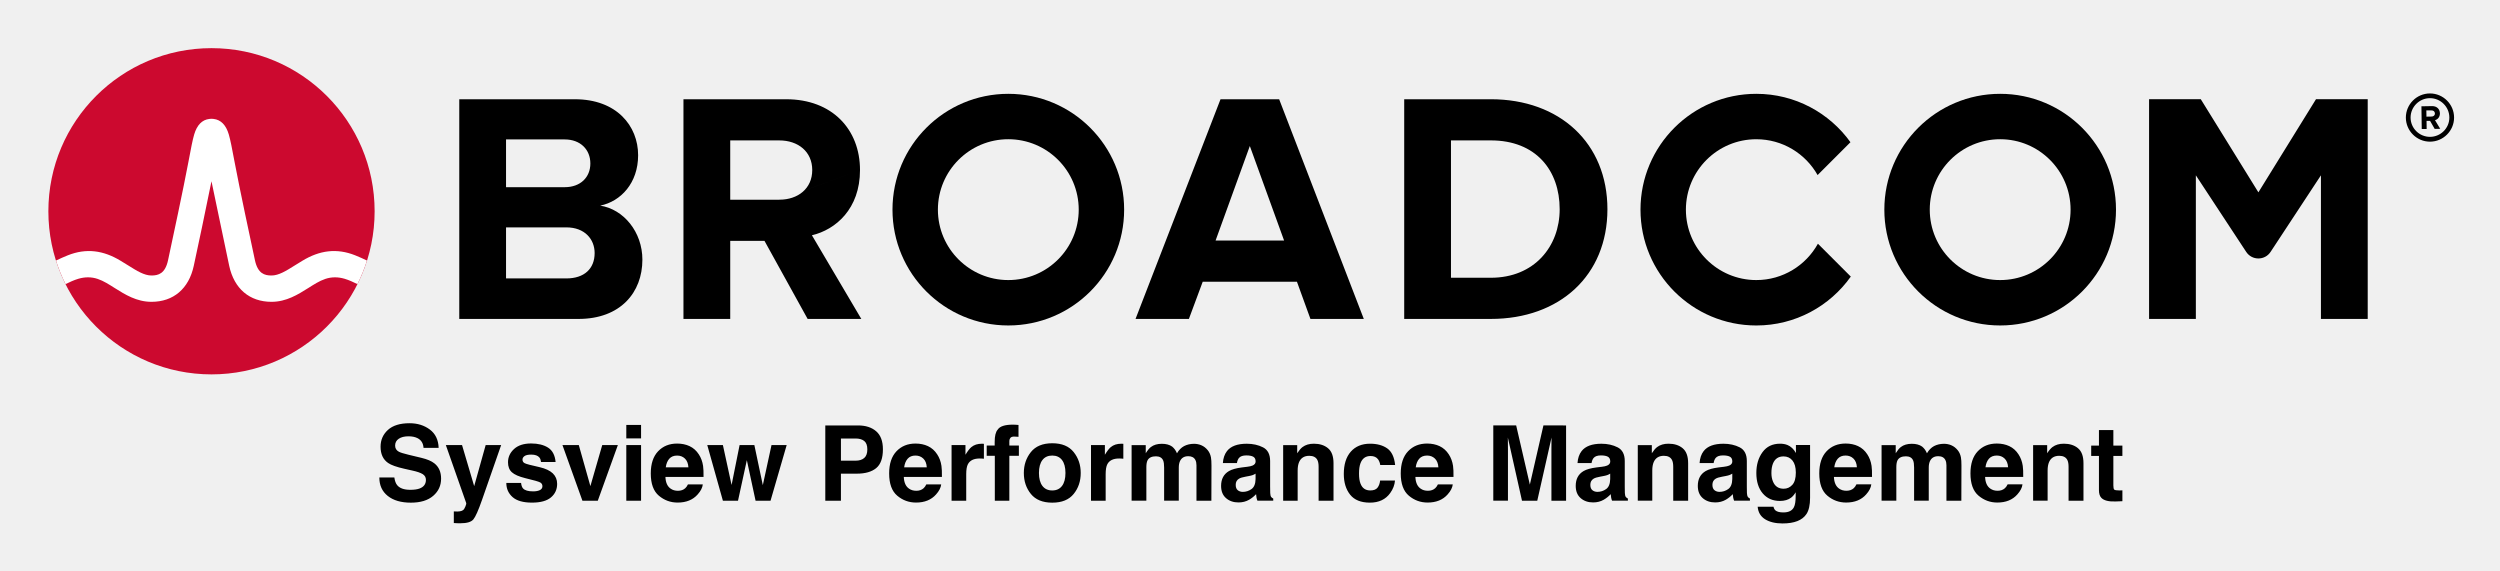
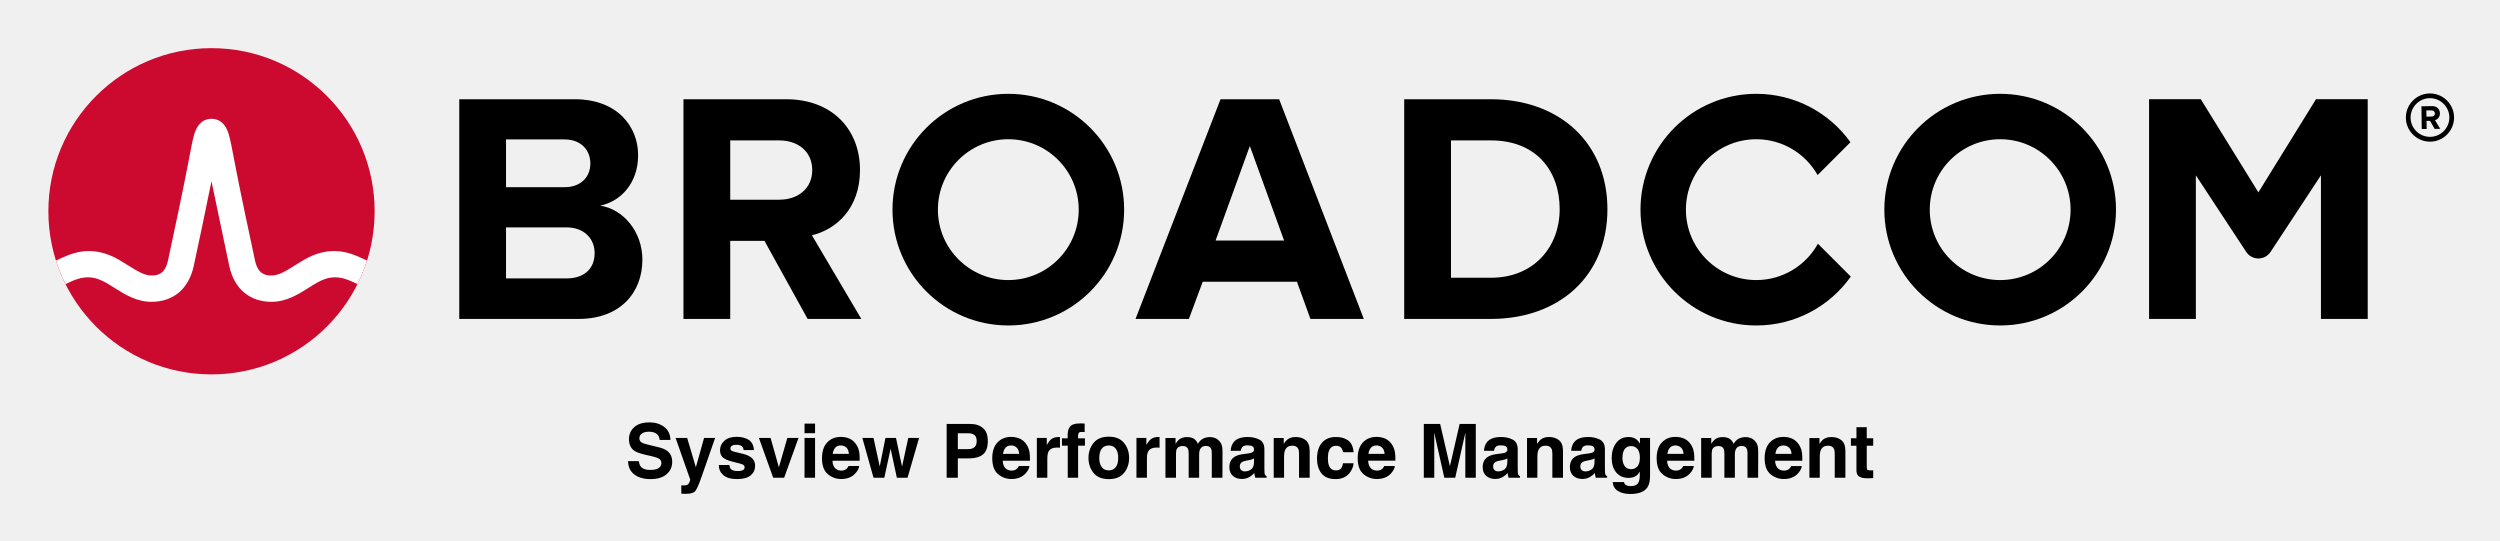
- <svg xmlns="http://www.w3.org/2000/svg" xmlns:xlink="http://www.w3.org/1999/xlink" role="img" viewBox="-4.53 -4.53 248.82 56.82">
+ <svg xmlns="http://www.w3.org/2000/svg" xmlns:xlink="http://www.w3.org/1999/xlink" role="img" viewBox="-4.53 -4.53 248.82 53.82">
  <path d="M237.32 9.09c-1.06 0-1.93-.86-1.93-1.92s.87-1.93 1.93-1.93 1.93.87 1.93 1.93-.87 1.92-1.93 1.92m0-4.32c-1.32 0-2.4 1.08-2.4 2.4 0 1.32 1.08 2.4 2.4 2.4 1.32 0 2.4-1.08 2.4-2.4 0-1.32-1.08-2.4-2.4-2.4" />
  <path d="M237.48 7.07l-.51.01-.01-.62h.51c.19-.01.34.11.34.3.01.19-.14.31-.33.31m.83-.32c-.01-.42-.3-.72-.77-.72l-1.07.02.03 2.26h.49l-.01-.81h.35l.46.8.55-.01-.52-.86c.24-.06.49-.28.49-.68M51.834 23.18h-5.999V9.347h5.835c1.574 0 2.557 1.016 2.557 2.393 0 1.377-.983 2.36-2.557 2.36H45v4h6.834c1.836 0 2.819 1.18 2.819 2.556 0 1.574-1.049 2.525-2.819 2.525m3.376-7.245c2.066-.426 3.771-2.262 3.771-5.015 0-2.918-2.131-5.573-6.295-5.573h-11.506v21.865h11.867c4.163 0 6.359-2.623 6.359-5.901 0-2.754-1.868-5.015-4.196-5.376m17.823-.59H68v4.098h3.558l4.294 7.769h5.343l-4.917-8.327c2.361-.557 4.786-2.622 4.786-6.49m0 0c0-4.065-2.786-7.048-7.343-7.048h-10.228v21.865h4.655V9.445h4.885c1.869 0 3.278 1.114 3.278 2.95s-1.409 2.95-3.278 2.95m43.421 4.065l3.409-9.408 3.41 9.408zm.492-14.063l-8.458 21.865h5.31l1.377-3.704h9.376l1.344 3.704h5.311l-8.425-21.865zm26.904 17.767h-3.967v-13.67h3.967c4.491 0 6.851 2.983 6.851 6.852 0 3.704-2.524 6.818-6.851 6.818m0-17.767h-8.622v21.865h8.622c6.851 0 11.604-4.327 11.604-10.916s-4.753-10.949-11.604-10.949m82.127-.004l-5.734 9.27-5.734-9.27h-5.146v21.869h4.656v-14.293l5.012 7.622c.574.871 1.851.871 2.424 0l5.013-7.622v14.293h4.656V5.343z" />
  <path id="a" d="M95.825 23.344c-3.871 0-7.008-3.138-7.008-7.008 0-3.871 3.137-7.009 7.008-7.009 3.87 0 7.008 3.138 7.008 7.009 0 3.87-3.138 7.008-7.008 7.008m0-18.536c-6.367 0-11.528 5.161-11.528 11.528 0 6.366 5.161 11.527 11.528 11.527 6.366 0 11.528-5.161 11.528-11.527 0-6.367-5.162-11.528-11.528-11.528" />
  <path d="M176.404 19.727c-1.195 2.156-3.492 3.617-6.132 3.617-3.87 0-7.008-3.138-7.008-7.008 0-3.871 3.138-7.008 7.008-7.008 2.618 0 4.897 1.438 6.1 3.565l3.27-3.269c-2.092-2.915-5.508-4.816-9.37-4.816-6.367 0-11.527 5.161-11.527 11.528 0 6.366 5.16 11.528 11.527 11.528 3.883 0 7.316-1.922 9.404-4.865z" />
  <use transform="translate(98.718)" xlink:href="#a" />
  <ellipse cx="16.52" cy="16.497" fill="#cc092f" rx="16.236" ry="16.235" />
  <path fill="#fff" d="M30.825 20.883c-1.857-.74-3.557-.492-5.261.541 0 0-.621.379-.807.496-.794.498-1.543.97-2.263.97-.687 0-1.363-.184-1.649-1.513-.446-2.073-1.534-7.167-2.009-9.69-.279-1.483-.432-2.282-.591-2.825-.28-.954-.792-1.473-1.519-1.556 0 0-.114-.016-.207-.016-.092 0-.218.018-.218.018-.72.086-1.229.605-1.507 1.554-.159.543-.312 1.342-.591 2.825-.475 2.523-1.563 7.617-2.009 9.69-.286 1.329-.962 1.513-1.649 1.513-.72 0-1.469-.472-2.263-.97-.186-.117-.808-.496-.808-.496-1.703-1.033-3.404-1.281-5.26-.541-.401.16-.796.339-1.172.52.257.806.577 1.599.95 2.344.411-.202.842-.402 1.282-.532.634-.187 1.284-.197 1.914.014.612.205 1.157.568 1.7.909 1.023.643 2.182 1.372 3.657 1.372 2.186 0 3.72-1.305 4.21-3.581.38-1.764 1.222-5.702 1.763-8.418 0 0 1.386 6.654 1.765 8.418.49 2.276 2.025 3.581 4.211 3.581 1.475 0 2.634-.729 3.657-1.372.543-.341 1.088-.704 1.7-.909.629-.211 1.28-.201 1.914-.014.44.13.87.331 1.281.533.374-.745.693-1.539.95-2.345-.376-.181-.77-.36-1.171-.52" />
-   <path d="M34.719 42.994h-1.494c0 .779.279 1.391.839 1.836.56.447 1.326.669 2.302.669.956 0 1.696-.227 2.22-.68.523-.451.785-1.021.785-1.705 0-.668-.223-1.178-.671-1.53-.288-.227-.714-.409-1.281-.544l-1.291-.311c-.497-.119-.823-.221-.976-.309-.237-.133-.356-.333-.356-.6 0-.292.12-.519.361-.681.24-.163.562-.244.966-.244.363 0 .665.062.91.188.366.189.562.51.59.96h1.504c-.026-.795-.318-1.403-.876-1.822-.558-.418-1.231-.628-2.02-.628-.946 0-1.663.221-2.152.665-.487.445-.732 1.002-.732 1.673 0 .736.253 1.277.758 1.622.298.207.837.398 1.617.574l.792.178c.466.101.805.218 1.022.351.217.134.325.327.325.574 0 .424-.218.713-.655.869-.231.081-.531.121-.901.121-.616 0-1.051-.153-1.306-.463-.139-.169-.233-.425-.281-.766zm1.521-5.409zm4.397 8.784v1.158c.155.012.272.017.35.019.078.001.182.003.311.003.641 0 1.067-.127 1.281-.379.213-.253.503-.905.869-1.955l1.901-5.45h-1.541l-1.144 4.088-1.209-4.088h-1.612l2.033 5.785c.014.04-.016.152-.088.335-.072.182-.152.304-.237.361-.088.061-.197.1-.325.116-.129.017-.263.023-.406.016zm1.962-6.751zm4.733 3.92h-1.469c0 .568.207 1.037.622 1.406.415.367 1.058.551 1.93.551.853 0 1.485-.174 1.893-.521.409-.347.613-.795.613-1.345 0-.416-.143-.765-.428-1.043-.288-.275-.72-.479-1.296-.615-.865-.189-1.368-.324-1.51-.402-.143-.074-.214-.195-.214-.36 0-.133.067-.249.201-.347.134-.097.359-.146.674-.146.383 0 .654.097.813.294.085.108.137.256.158.442h1.449c-.064-.677-.314-1.154-.749-1.43-.435-.276-.999-.415-1.69-.415-.729 0-1.294.184-1.696.552-.401.367-.602.807-.602 1.319 0 .434.129.766.386.996.257.234.7.428 1.326.584.872.207 1.375.353 1.511.438.134.084.202.208.202.37 0 .169-.084.296-.252.382-.168.084-.393.127-.678.127-.484 0-.817-.097-.996-.291-.103-.108-.168-.291-.198-.548zm1.108-3.92zm6.97.147l-1.18 4.088-1.154-4.088h-1.627l1.988 5.541h1.53l1.998-5.541zm3.864-.661v-1.338h-1.469v1.338zm-1.469.661v5.541h1.469v-5.541zm4.277 1.362c.185-.21.445-.315.781-.315.308 0 .567.1.775.298.208.198.324.489.348.872h-2.253c.048-.36.165-.643.348-.855zm2.026-1.251c-.369-.172-.784-.259-1.245-.259-.776 0-1.407.256-1.894.768-.486.512-.729 1.248-.729 2.207 0 1.024.269 1.763.808 2.217s1.161.681 1.865.681c.855 0 1.518-.27 1.993-.808.305-.34.477-.674.513-1.002h-1.479c-.078.163-.168.291-.269.382-.187.169-.429.255-.727.255-.281 0-.522-.069-.722-.21-.328-.223-.503-.613-.523-1.168h3.793c.006-.479-.009-.844-.046-1.099-.065-.434-.205-.814-.422-1.144-.24-.372-.545-.645-.915-.818zm-1.144-.259zm6.117.147l-.798 3.975-.865-3.975h-1.556l1.556 5.541h1.505l.879-4.036.869 4.036h1.489l1.607-5.541h-1.51l-.865 3.991-.843-3.991zm12.405-.402c.205.166.308.444.308.834 0 .389-.103.674-.308.855-.204.179-.492.269-.86.269h-1.459v-2.207h1.459c.369 0 .656.084.86.249zm1.187 2.7c.448-.366.671-.991.671-1.875 0-.81-.223-1.408-.671-1.794-.447-.386-1.047-.58-1.799-.58h-3.264v7.493h1.556v-2.694h1.591c.83 0 1.469-.184 1.916-.549zm3.135-.936c.184-.21.444-.315.779-.315.309 0 .567.1.775.298.21.198.325.489.348.872h-2.251c.048-.36.163-.643.348-.855zm2.026-1.251c-.37-.172-.785-.259-1.246-.259-.775 0-1.407.256-1.893.768-.487.512-.73 1.248-.73 2.207 0 1.024.27 1.763.808 2.217.539.454 1.161.681 1.867.681.853 0 1.518-.27 1.993-.808.305-.34.476-.674.513-1.002H87.666c-.078.163-.168.291-.27.382-.187.169-.428.255-.726.255-.282 0-.522-.069-.723-.21-.328-.223-.503-.613-.523-1.168h3.793c.007-.479-.009-.844-.046-1.099-.064-.434-.205-.814-.422-1.144-.24-.372-.545-.645-.914-.818zm-1.144-.259zm6.581.017c-.019-.001-.042-.001-.069-.001-.434 0-.787.113-1.057.34-.166.136-.361.389-.584.758v-.966h-1.384v5.541h1.459V42.659c0-.445.056-.774.168-.988.201-.379.591-.568 1.174-.568.045 0 .103.001.174.004.071.004.152.01.244.02v-1.484c-.065-.004-.106-.006-.124-.009zm3.265-1.89c-.074-.006-.158-.009-.249-.009-.803 0-1.31.166-1.52.499-.2.224-.299.632-.299 1.225v.356h-.794v1.022h.808v4.468h1.445v-4.468h.95v-1.022h-.95v-.467c0-.108.036-.208.108-.298.074-.09.205-.132.396-.127.192.006.328.013.409.023v-1.18c-.129-.01-.23-.017-.305-.022zm4.637 6.088c-.227.301-.552.453-.976.453-.424 0-.75-.152-.979-.453-.228-.302-.343-.73-.343-1.287 0-.555.114-.983.343-1.284.228-.299.555-.45.979-.45.424 0 .749.15.976.45.227.301.34.729.34 1.284 0 .557-.113.985-.34 1.287zm1.158.8c.469-.577.701-1.272.701-2.087 0-.8-.233-1.492-.701-2.079-.467-.586-1.177-.879-2.13-.879-.951 0-1.661.294-2.13.879-.467.587-.701 1.28-.701 2.079 0 .814.234 1.51.701 2.087.469.578 1.179.868 2.13.868.953 0 1.663-.289 2.13-.868zm-2.13-5.015zm6.947.017c-.019-.001-.041-.001-.068-.001-.434 0-.787.113-1.057.34-.166.136-.361.389-.586.758v-.966h-1.382v5.541h1.459V42.659c0-.445.056-.774.168-.988.2-.379.591-.568 1.174-.568.045 0 .101.001.174.004.071.004.152.01.243.02v-1.484c-.064-.004-.106-.006-.124-.009zm7.888.15c-.237-.094-.479-.142-.722-.142-.367 0-.698.075-.996.228-.282.152-.518.392-.707.717-.108-.272-.268-.493-.479-.667-.26-.187-.603-.279-1.027-.279-.447 0-.811.108-1.093.325-.159.121-.328.327-.508.615v-.808h-1.408v5.531h1.469v-3.334c0-.302.039-.529.117-.681.142-.268.419-.402.833-.402.356 0 .596.134.717.402.068.149.101.388.101.717v3.298h1.459V42.008c0-.249.039-.46.117-.636.153-.333.429-.497.829-.497.346 0 .583.129.711.386.068.134.103.308.103.518v3.528h1.484l.01-3.492c0-.36-.016-.632-.051-.818-.053-.282-.159-.519-.315-.711-.192-.237-.408-.403-.645-.499zm5.398 2.827v.539c-.01.484-.146.818-.409 1.001-.262.184-.549.275-.862.275-.195 0-.363-.055-.5-.165s-.205-.289-.205-.536c0-.278.111-.483.335-.616.132-.078.35-.143.655-.198l.325-.061c.163-.03.291-.064.385-.098.093-.036.185-.082.276-.14zm-.879-.677l-.493.061c-.56.072-.983.191-1.271.357-.525.305-.788.798-.788 1.479 0 .525.163.931.492 1.218.327.286.74.429 1.242.429.393 0 .746-.09 1.057-.27.262-.152.492-.337.693-.554.01.126.023.237.04.335.016.098.046.204.091.315h1.576v-.214c-.095-.043-.166-.1-.214-.168-.048-.067-.077-.195-.087-.386-.006-.25-.01-.464-.01-.641V41.358c0-.668-.236-1.122-.706-1.364-.471-.24-1.011-.36-1.617-.36-.933 0-1.591.243-1.972.732-.241.312-.377.71-.408 1.194h1.398c.035-.214.101-.383.204-.508.142-.171.385-.255.727-.255.304 0 .535.043.693.129.158.087.237.244.237.471 0 .187-.104.322-.311.411-.114.052-.307.094-.574.127zm.077-2.318zm8.014.466c-.364-.301-.833-.45-1.406-.45-.457 0-.836.111-1.134.335-.166.124-.341.33-.528.615v-.808h-1.398v5.531h1.443v-2.999c0-.343.048-.623.143-.844.182-.416.519-.625 1.011-.625.401 0 .671.142.814.427.078.156.117.38.117.671v3.371h1.484v-3.731c0-.696-.182-1.193-.547-1.492zm-1.939-.466zm7.133 2.136h1.484c-.081-.79-.343-1.34-.785-1.653-.442-.311-1.011-.467-1.706-.467-.816 0-1.456.265-1.92.792-.466.529-.697 1.27-.697 2.221 0 .844.21 1.531.63 2.059.419.529 1.076.794 1.967.794.892 0 1.565-.317 2.019-.951.285-.393.444-.81.479-1.251h-1.481c-.03.292-.116.529-.259.713-.142.182-.383.275-.722.275-.479 0-.804-.231-.976-.693-.095-.247-.142-.574-.142-.98 0-.427.046-.769.142-1.027.179-.484.513-.727 1.002-.727.341 0 .594.111.756.335.113.166.182.353.21.56zm-.982-2.136zm4.867 1.51c.185-.21.445-.315.781-.315.308 0 .567.1.775.298.208.198.324.489.348.872h-2.253c.048-.36.163-.643.348-.855zm2.026-1.251c-.369-.172-.784-.259-1.245-.259-.776 0-1.407.256-1.894.768-.486.512-.729 1.248-.729 2.207 0 1.024.269 1.763.808 2.217.538.454 1.16.681 1.865.681.855 0 1.518-.27 1.993-.808.305-.34.476-.674.513-1.002h-1.479c-.078.163-.168.291-.269.382-.187.169-.429.255-.727.255-.281 0-.522-.069-.722-.21-.328-.223-.503-.613-.523-1.168h3.791c.007-.479-.007-.844-.045-1.099-.065-.434-.205-.814-.422-1.144-.24-.372-.545-.645-.915-.818zm-1.144-.259zm11.478-1.805l-1.352 5.892-1.362-5.892h-2.277v7.493h1.459V40.238c0-.146-.001-.35-.004-.613-.004-.262-.006-.464-.006-.607l1.408 6.289h1.52l1.419-6.289c0 .143-.001.346-.006.607-.003.263-.004.467-.004.613v5.068h1.459v-7.493zm6.644 4.799v.539c-.01.484-.146.818-.409 1.001-.262.184-.549.275-.862.275-.195 0-.363-.055-.5-.165-.137-.11-.205-.289-.205-.536 0-.278.111-.483.335-.616.132-.078.35-.143.655-.198l.325-.061c.163-.03.291-.064.385-.098.093-.036.185-.082.276-.14zm-.879-.677l-.493.061c-.56.072-.983.191-1.271.357-.525.305-.788.798-.788 1.479 0 .525.163.931.492 1.218.327.286.74.429 1.242.429.393 0 .746-.09 1.057-.27.262-.152.492-.337.693-.554.01.126.023.237.041.335.016.098.046.204.091.315h1.576v-.214c-.095-.043-.166-.1-.214-.168-.048-.067-.077-.195-.087-.386-.006-.25-.01-.464-.01-.641V41.358c0-.668-.236-1.122-.706-1.364-.471-.24-1.011-.36-1.617-.36-.933 0-1.591.243-1.972.732-.241.312-.377.71-.408 1.194h1.398c.035-.214.101-.383.204-.508.142-.171.385-.255.727-.255.304 0 .535.043.693.129.158.087.237.244.237.471 0 .187-.104.322-.311.411-.114.052-.307.094-.574.127zm.077-2.318zm8.014.466c-.364-.301-.833-.45-1.406-.45-.457 0-.836.111-1.134.335-.166.124-.341.33-.528.615v-.808h-1.398v5.531h1.443v-2.999c0-.343.048-.623.143-.844.182-.416.519-.625 1.011-.625.401 0 .671.142.814.427.078.156.117.38.117.671v3.371h1.484v-3.731c0-.696-.182-1.193-.547-1.492zm-1.939-.466zm6.879 2.995v.539c-.01.484-.147.818-.409 1.001-.263.184-.551.275-.862.275-.197 0-.364-.055-.5-.165-.137-.11-.207-.289-.207-.536 0-.278.111-.483.335-.616.133-.078.351-.143.656-.198l.325-.061c.162-.03.291-.064.383-.098.094-.036.185-.082.278-.14zm-.879-.677l-.495.061c-.558.072-.982.191-1.27.357-.526.305-.788.798-.788 1.479 0 .525.163.931.49 1.218.327.286.742.429 1.242.429.393 0 .746-.09 1.058-.27.26-.152.492-.337.691-.554.01.126.023.237.04.335.017.098.048.204.091.315h1.576v-.214c-.095-.043-.166-.1-.214-.168-.046-.067-.075-.195-.085-.386-.007-.25-.01-.464-.01-.641V41.358c0-.668-.236-1.122-.707-1.364-.471-.24-1.009-.36-1.617-.36-.933 0-1.589.243-1.972.732-.24.312-.376.71-.406 1.194h1.398c.033-.214.101-.383.202-.508.143-.171.385-.255.727-.255.305 0 .536.043.694.129.158.087.236.244.236.471 0 .187-.103.322-.309.411-.116.052-.307.094-.574.127zm.075-2.318zm6.777 4.115c-.234.256-.521.383-.86.383-.508 0-.86-.233-1.057-.701-.108-.25-.162-.536-.162-.859 0-.373.051-.685.152-.94.194-.479.544-.717 1.053-.717.373 0 .669.137.892.412.221.275.333.674.333 1.2 0 .558-.117.966-.35 1.222zm-.493-3.972c-.207-.085-.45-.127-.727-.127-.752 0-1.333.281-1.744.842-.411.56-.615 1.252-.615 2.076 0 .853.213 1.53.638 2.03.425.5.993.75 1.705.75.461 0 .836-.11 1.124-.331.159-.119.309-.296.448-.534v.356c0 .529-.058.905-.174 1.129-.176.348-.525.523-1.047.523-.37 0-.632-.067-.788-.198-.091-.075-.158-.197-.198-.366h-1.576c.048.552.295.967.742 1.245.448.278 1.025.416 1.734.416 1.173 0 1.965-.312 2.379-.936.241-.363.361-.901.361-1.617v-5.256h-1.408v.798c-.217-.389-.502-.658-.853-.803zm-.265-.143zm5.284 1.51c.185-.21.445-.315.781-.315.308 0 .567.1.775.298.208.198.324.489.348.872h-2.253c.048-.36.163-.643.348-.855zm2.026-1.251c-.369-.172-.784-.259-1.245-.259-.777 0-1.407.256-1.894.768-.486.512-.729 1.248-.729 2.207 0 1.024.269 1.763.808 2.217.538.454 1.161.681 1.865.681.855 0 1.518-.27 1.993-.808.305-.34.476-.674.513-1.002h-1.479c-.078.163-.168.291-.269.382-.187.169-.429.255-.727.255-.281 0-.522-.069-.722-.21-.328-.223-.503-.613-.523-1.168h3.791c.007-.479-.007-.844-.045-1.099-.065-.434-.205-.814-.422-1.144-.24-.372-.545-.645-.915-.818zm-1.144-.259zm10.417.168c-.237-.094-.479-.142-.723-.142-.366 0-.697.075-.996.228-.281.152-.516.392-.706.717-.108-.272-.268-.493-.479-.667-.26-.187-.603-.279-1.027-.279-.447 0-.811.108-1.093.325-.159.121-.328.327-.508.615v-.808h-1.408v5.531h1.469v-3.334c0-.302.039-.529.117-.681.142-.268.419-.402.833-.402.356 0 .596.134.717.402.068.149.101.388.101.717v3.298h1.459V42.008c0-.249.039-.46.117-.636.153-.333.429-.497.829-.497.346 0 .583.129.711.386.068.134.103.308.103.518v3.528h1.484l.01-3.492c0-.36-.016-.632-.051-.818-.053-.282-.159-.519-.315-.711-.192-.237-.408-.403-.645-.499zm3.748 1.342c.185-.21.445-.315.781-.315.308 0 .567.1.775.298.208.198.325.489.348.872h-2.251c.046-.36.163-.643.347-.855zm2.026-1.251c-.369-.172-.784-.259-1.245-.259-.776 0-1.407.256-1.893.768-.487.512-.73 1.248-.73 2.207 0 1.024.269 1.763.808 2.217.539.454 1.161.681 1.865.681.855 0 1.518-.27 1.993-.808.305-.34.477-.674.513-1.002h-1.479c-.077.163-.168.291-.269.382-.187.169-.428.255-.727.255-.281 0-.522-.069-.722-.21-.328-.223-.503-.613-.523-1.168h3.793c.006-.479-.009-.844-.046-1.099-.064-.434-.205-.814-.422-1.144-.24-.372-.545-.645-.915-.818zm-1.144-.259zm7.979.466c-.364-.301-.833-.45-1.406-.45-.457 0-.836.111-1.134.335-.166.124-.343.33-.528.615v-.808h-1.398v5.531h1.443v-2.999c0-.343.048-.623.143-.844.182-.416.519-.625 1.011-.625.401 0 .671.142.814.427.078.156.117.38.117.671v3.371h1.484v-3.731c0-.696-.182-1.193-.547-1.492zm-1.939-.466zm3.253 1.231h.772v3.411c0 .346.082.602.244.768.252.26.719.379 1.403.356l.687-.026v-1.083a2.353 2.353 0 0 1-.145.009c-.049.001-.095.003-.14.003-.295 0-.471-.029-.528-.085-.058-.055-.087-.197-.087-.424V40.849h.899v-1.032h-.899v-1.544h-1.434v1.544h-.772z" />
+   <path d="M59.051 41.365h-1.067c0 .557.199.994.599 1.312.4.319.947.478 1.644.478.683 0 1.212-.162 1.585-.485.374-.322.561-.729.561-1.218 0-.477-.159-.842-.479-1.093-.206-.162-.51-.292-.915-.388l-.922-.222c-.355-.085-.588-.158-.697-.221-.169-.095-.254-.238-.254-.429 0-.209.086-.371.258-.486.171-.117.402-.175.69-.175.259 0 .475.044.65.134.261.135.402.365.421.686h1.074c-.019-.568-.227-1.002-.626-1.301-.399-.298-.879-.448-1.443-.448-.676 0-1.188.158-1.537.475-.348.318-.523.716-.523 1.195 0 .526.181.912.541 1.159.213.148.598.284 1.155.41l.566.127c.333.072.575.156.73.251.155.096.232.233.232.41 0 .303-.156.509-.468.621-.165.058-.379.087-.643.087-.44 0-.751-.11-.933-.331-.099-.121-.166-.304-.2-.547zm1.087-3.864zm3.141 6.275v.827c.111.008.194.012.25.013a11.829 11.829 0 0 0 .222.002c.458 0 .762-.091.915-.271.152-.181.359-.647.621-1.396l1.358-3.893h-1.101l-.817 2.92-.864-2.92h-1.152l1.452 4.133c.01.029-.011.108-.063.24-.052.13-.108.217-.169.258-.063.043-.14.071-.232.083-.092.012-.188.017-.29.011zm1.402-4.823zm3.381 2.8h-1.049c0 .406.148.741.444 1.004.296.262.756.394 1.379.394.609 0 1.061-.124 1.352-.372.292-.248.438-.568.438-.961 0-.297-.102-.546-.306-.745-.206-.196-.514-.342-.925-.439-.618-.135-.977-.231-1.078-.287-.102-.053-.153-.139-.153-.257 0-.095.048-.178.144-.248.096-.069.256-.104.481-.104.274 0 .467.069.58.21.061.077.098.183.113.316h1.035c-.045-.483-.224-.824-.535-1.022-.311-.197-.714-.296-1.207-.296-.521 0-.924.131-1.212.395-.286.262-.43.576-.43.942 0 .31.092.547.276.712.184.167.5.306.947.417.623.148.982.252 1.079.313.096.06.145.149.145.264 0 .121-.06.212-.18.273-.12.06-.281.091-.484.091-.346 0-.584-.069-.712-.208-.073-.077-.12-.208-.142-.391zm.791-2.8zm4.979.105l-.843 2.92-.824-2.92h-1.162l1.42 3.958h1.093l1.427-3.958zm2.76-.472v-.955h-1.049v.955zm-1.049.472v3.958h1.049v-3.958zm3.055.973c.132-.15.318-.225.558-.225.22 0 .405.071.554.213.149.141.231.349.249.623h-1.609c.034-.257.118-.46.249-.61zm1.447-.893c-.263-.123-.56-.185-.889-.185-.555 0-1.005.183-1.353.548-.347.366-.521.891-.521 1.576 0 .731.192 1.259.577 1.583.385.324.829.486 1.332.486.61 0 1.085-.193 1.423-.577.218-.243.341-.481.367-.716h-1.057c-.056.117-.12.208-.192.273-.133.121-.307.182-.52.182-.2 0-.373-.05-.515-.15-.234-.159-.359-.438-.374-.835h2.709c.004-.342-.006-.603-.033-.785-.046-.31-.147-.582-.302-.817-.171-.265-.389-.461-.654-.585zm-.817-.185zm4.369.105l-.57 2.839-.618-2.839h-1.111l1.111 3.958h1.075l.628-2.883.621 2.883h1.064l1.148-3.958h-1.078l-.618 2.851-.602-2.851zm8.861-.287c.147.119.22.317.22.596 0 .278-.073.481-.22.61-.146.128-.351.192-.615.192h-1.042v-1.576h1.042c.263 0 .469.06.615.178zm.848 1.928c.32-.261.479-.708.479-1.34 0-.578-.159-1.006-.479-1.282-.319-.276-.748-.414-1.285-.414H89.689v5.352h1.111v-1.924h1.136c.593 0 1.049-.131 1.369-.393zm2.239-.668c.131-.15.317-.225.557-.225.221 0 .405.071.554.213.15.141.232.349.249.623h-1.608c.034-.257.117-.46.249-.61zm1.447-.893c-.264-.123-.561-.185-.89-.185-.554 0-1.005.183-1.352.548-.348.366-.522.891-.522 1.576 0 .731.193 1.259.577 1.583.385.324.829.486 1.333.486.609 0 1.085-.193 1.423-.577.218-.243.34-.481.367-.716h-1.057c-.056.117-.12.208-.193.273-.133.121-.306.182-.519.182-.201 0-.373-.05-.516-.15-.234-.159-.359-.438-.374-.835h2.709c.005-.342-.006-.603-.033-.785-.045-.31-.147-.582-.302-.817-.171-.265-.389-.461-.653-.585zm-.817-.185zm4.701.012c-.013-.001-.03-.001-.05-.001-.31 0-.562.081-.755.243-.119.097-.258.278-.417.541v-.69h-.988v3.958h1.042v-1.891c0-.318.04-.553.12-.705.144-.271.422-.406.839-.406.032 0 .073.001.124.003.051.003.108.007.175.014v-1.06c-.046-.003-.075-.004-.089-.006zm2.332-1.35c-.053-.004-.113-.006-.178-.006-.573 0-.936.119-1.086.356-.143.16-.214.451-.214.875v.254h-.567v.73h.577v3.192h1.032v-3.192h.679v-.73h-.679v-.334c0-.077.026-.149.077-.213.053-.064.147-.094.283-.091.137.004.234.009.292.017v-.843c-.092-.007-.164-.012-.218-.015zm3.312 4.349c-.162.215-.395.323-.697.323s-.536-.108-.699-.323c-.163-.216-.245-.522-.245-.919 0-.397.082-.702.245-.917.163-.214.397-.321.699-.321.303 0 .535.107.697.321.162.215.243.521.243.917 0 .398-.081.703-.243.919zm.827.571c.335-.412.501-.909.501-1.49 0-.571-.166-1.066-.501-1.485-.334-.418-.841-.628-1.521-.628-.68 0-1.187.21-1.521.628-.334.419-.501.914-.501 1.485 0 .582.167 1.078.501 1.49.335.413.842.62 1.521.62.681 0 1.188-.207 1.521-.62zm-1.521-3.582zm4.962.012c-.013-.001-.029-.001-.049-.001-.31 0-.562.081-.755.243-.119.097-.258.278-.418.541v-.69h-.987v3.958h1.042v-1.891c0-.318.04-.553.12-.705.143-.271.422-.406.839-.406.032 0 .072.001.124.003.051.003.108.007.174.014v-1.06c-.045-.003-.075-.004-.089-.006zm5.634.107c-.169-.067-.342-.101-.515-.101-.262 0-.499.054-.712.163-.201.108-.37.28-.505.512-.077-.194-.191-.352-.342-.476-.186-.133-.431-.199-.733-.199-.319 0-.579.077-.781.232-.114.087-.234.233-.363.439v-.577h-1.006v3.951h1.049v-2.382c0-.216.028-.378.084-.486.101-.191.3-.287.595-.287.254 0 .426.096.512.287.049.106.072.277.072.512v2.356h1.042v-2.356c0-.178.028-.328.084-.454.109-.238.307-.355.592-.355.247 0 .416.092.508.276.049.096.073.22.073.37v2.52h1.06l.007-2.494c0-.257-.011-.451-.036-.585-.038-.201-.114-.371-.225-.508-.137-.169-.291-.288-.461-.356zm3.856 2.019v.385c-.007.346-.104.585-.292.715-.187.131-.393.196-.616.196-.139 0-.259-.039-.357-.118-.098-.079-.147-.207-.147-.383 0-.198.08-.345.24-.44.094-.056.25-.102.468-.141l.232-.043c.117-.022.208-.045.275-.07a1.145 1.145 0 0 0 .197-.1zm-.628-.483l-.352.043c-.4.052-.702.136-.908.255-.375.218-.563.57-.563 1.057 0 .375.117.665.351.87.233.205.529.307.887.307.281 0 .533-.064.755-.193.187-.108.351-.241.495-.396.007.09.017.169.029.24.011.07.033.146.065.225h1.126v-.153c-.068-.031-.119-.071-.153-.12-.034-.048-.055-.139-.062-.276-.004-.179-.007-.332-.007-.458v-1.815c0-.477-.168-.802-.504-.974-.337-.171-.722-.257-1.155-.257-.666 0-1.136.174-1.409.523-.172.223-.27.507-.291.853h.999c.025-.153.072-.274.146-.363.101-.122.275-.182.52-.182.217 0 .382.031.495.092.113.062.169.175.169.337 0 .133-.074.23-.222.293-.082.037-.219.067-.41.091zm.055-1.656zm5.724.333c-.26-.215-.595-.321-1.004-.321-.326 0-.597.08-.81.24-.119.089-.244.235-.377.439v-.577h-.999v3.951h1.031v-2.142c0-.245.034-.445.102-.603.13-.297.371-.446.722-.446.286 0 .479.101.582.305.056.112.084.272.084.479v2.408h1.06v-2.665c0-.497-.13-.852-.39-1.066zm-1.385-.333zm5.095 1.526h1.06c-.058-.564-.245-.958-.561-1.181-.316-.222-.722-.334-1.219-.334-.583 0-1.04.189-1.372.566-.333.378-.498.907-.498 1.587 0 .603.15 1.094.45 1.471.3.378.768.567 1.405.567.637 0 1.118-.226 1.442-.68.203-.281.317-.578.342-.893h-1.058c-.022.209-.083.378-.185.509-.101.13-.274.196-.515.196-.342 0-.574-.165-.697-.495-.068-.177-.101-.41-.101-.7 0-.305.033-.549.101-.733.128-.346.367-.52.716-.52.244 0 .425.08.54.24.081.119.13.252.15.4zm-.701-1.526zm3.477 1.078c.132-.15.318-.225.558-.225.22 0 .405.071.554.213.149.141.231.349.249.623h-1.609c.034-.257.117-.46.249-.61zm1.447-.893c-.263-.123-.56-.185-.889-.185-.555 0-1.005.183-1.353.548-.347.366-.521.891-.521 1.576 0 .731.192 1.259.577 1.583.384.324.828.486 1.332.486.61 0 1.085-.193 1.423-.577.218-.243.34-.481.367-.716h-1.057c-.056.117-.12.208-.192.273-.133.121-.307.182-.52.182-.2 0-.373-.05-.515-.15-.234-.159-.359-.438-.374-.835h2.708c.005-.342-.005-.603-.032-.785-.046-.31-.147-.582-.302-.817-.171-.265-.389-.461-.654-.585zm-.817-.185zm8.199-1.289l-.966 4.209-.973-4.209h-1.627v5.352h1.042v-3.62c0-.104-.001-.25-.003-.438-.003-.187-.004-.332-.004-.434l1.006 4.492h1.086l1.013-4.492c0 .102-.001.247-.004.434-.002.188-.003.334-.003.438v3.62h1.042V37.664zm4.746 3.428v.385c-.007.346-.104.585-.292.715-.187.131-.393.196-.616.196-.139 0-.259-.039-.357-.118-.098-.079-.147-.207-.147-.383 0-.198.08-.345.24-.44.094-.056.25-.102.468-.141l.232-.043c.117-.022.208-.045.275-.07a1.145 1.145 0 0 0 .197-.1zm-.628-.483l-.352.043c-.4.052-.702.136-.908.255-.375.218-.563.57-.563 1.057 0 .375.117.665.351.87.233.205.529.307.887.307.281 0 .533-.064.755-.193.187-.108.351-.241.495-.396.007.09.017.169.029.24.011.07.033.146.065.225h1.126v-.153c-.068-.031-.119-.071-.153-.12-.034-.048-.055-.139-.062-.276-.004-.179-.007-.332-.007-.458v-1.815c0-.477-.168-.802-.504-.974-.337-.171-.722-.257-1.155-.257-.666 0-1.136.174-1.409.523-.172.223-.27.507-.291.853h.999c.025-.153.072-.274.146-.363.101-.122.275-.182.52-.182.217 0 .382.031.495.092.113.062.169.175.169.337 0 .133-.074.23-.222.293-.082.037-.219.067-.41.091zm.055-1.656zm5.724.333c-.26-.215-.595-.321-1.004-.321-.326 0-.597.08-.81.24-.119.089-.244.235-.377.439v-.577h-.999v3.951h1.031v-2.142c0-.245.034-.445.102-.603.13-.297.371-.446.722-.446.286 0 .479.101.582.305.056.112.084.272.084.479v2.408h1.06v-2.665c0-.497-.13-.852-.39-1.066zm-1.385-.333zm4.913 2.139v.385c-.007.346-.105.585-.292.715-.188.131-.394.196-.616.196-.14 0-.26-.039-.357-.118-.098-.079-.148-.207-.148-.383 0-.198.08-.345.24-.44.095-.056.251-.102.469-.141l.232-.043c.116-.022.208-.045.274-.07.067-.026.132-.059.198-.1zm-.628-.483l-.353.043c-.399.052-.701.136-.907.255-.376.218-.563.57-.563 1.057 0 .375.117.665.35.87.233.205.53.307.887.307.281 0 .533-.064.756-.193.186-.108.351-.241.494-.396.007.09.017.169.029.24.012.07.034.146.065.225h1.126v-.153c-.068-.031-.119-.071-.153-.12-.033-.048-.054-.139-.061-.276-.005-.179-.007-.332-.007-.458v-1.815c0-.477-.168-.802-.505-.974-.337-.171-.721-.257-1.155-.257-.666 0-1.135.174-1.409.523-.171.223-.269.507-.29.853h.999c.024-.153.072-.274.145-.363.102-.122.275-.182.52-.182.218 0 .383.031.496.092.113.062.168.175.168.337 0 .133-.073.23-.221.293-.083.037-.219.067-.41.091zm.054-1.656zm4.841 2.94c-.167.183-.372.274-.615.274-.363 0-.615-.166-.755-.501-.077-.179-.116-.383-.116-.614 0-.266.036-.49.108-.671.138-.342.388-.512.752-.512.266 0 .478.098.637.294.158.196.238.481.238.857 0 .399-.084.69-.25.873zm-.352-2.837c-.148-.061-.321-.091-.52-.091-.537 0-.952.2-1.246.601-.293.4-.439.894-.439 1.483 0 .609.152 1.093.456 1.45.304.357.71.536 1.218.536.329 0 .597-.079.803-.237.114-.085.221-.212.32-.381v.254c0 .378-.041.647-.124.807-.126.249-.375.374-.748.374-.264 0-.451-.048-.563-.141-.065-.054-.113-.14-.142-.261h-1.126c.034.395.211.691.53.889.32.198.732.297 1.238.297.838 0 1.404-.223 1.699-.668.172-.259.258-.643.258-1.155v-3.755h-1.006v.57c-.155-.278-.358-.47-.609-.573zm-.189-.102zm3.774 1.078c.132-.15.318-.225.558-.225.22 0 .405.071.554.213.149.141.231.349.249.623h-1.609c.034-.257.117-.46.249-.61zm1.447-.893c-.263-.123-.56-.185-.889-.185-.555 0-1.005.183-1.353.548-.347.366-.521.891-.521 1.576 0 .731.192 1.259.577 1.583.384.324.829.486 1.332.486.61 0 1.085-.193 1.423-.577.218-.243.34-.481.367-.716h-1.057c-.056.117-.12.208-.192.273-.133.121-.307.182-.52.182-.2 0-.373-.05-.515-.15-.234-.159-.359-.438-.374-.835h2.708c.005-.342-.005-.603-.032-.785-.046-.31-.147-.582-.302-.817-.171-.265-.389-.461-.654-.585zm-.817-.185zm7.441.12c-.169-.067-.342-.101-.516-.101-.261 0-.498.054-.712.163-.2.108-.369.28-.504.512-.077-.194-.191-.352-.342-.476-.186-.133-.431-.199-.733-.199-.319 0-.579.077-.781.232-.114.087-.234.233-.363.439v-.577h-1.006v3.951h1.049v-2.382c0-.216.028-.378.084-.486.101-.191.3-.287.595-.287.254 0 .426.096.512.287.049.106.072.277.072.512v2.356h1.042v-2.356c0-.178.028-.328.084-.454.109-.238.307-.355.592-.355.247 0 .416.092.508.276.049.096.073.22.073.37v2.52h1.06l.007-2.494c0-.257-.011-.451-.036-.585-.038-.201-.114-.371-.225-.508-.137-.169-.291-.288-.461-.356zm2.677.959c.132-.15.318-.225.558-.225.22 0 .405.071.554.213.149.141.232.349.249.623h-1.608c.033-.257.117-.46.248-.61zm1.447-.893c-.263-.123-.56-.185-.889-.185-.555 0-1.005.183-1.352.548-.348.366-.522.891-.522 1.576 0 .731.192 1.259.577 1.583.385.324.829.486 1.332.486.61 0 1.085-.193 1.423-.577.218-.243.341-.481.367-.716h-1.057c-.055.117-.12.208-.192.273-.133.121-.306.182-.52.182-.2 0-.373-.05-.515-.15-.234-.159-.359-.438-.374-.835h2.709c.004-.342-.006-.603-.033-.785-.045-.31-.147-.582-.302-.817-.171-.265-.389-.461-.654-.585zm-.817-.185zm5.7.333c-.26-.215-.595-.321-1.004-.321-.326 0-.597.08-.81.24-.119.089-.245.235-.377.439v-.577h-.999v3.951h1.031v-2.142c0-.245.034-.445.102-.603.13-.297.371-.446.722-.446.286 0 .479.101.582.305.056.112.084.272.084.479v2.408h1.06v-2.665c0-.497-.13-.852-.39-1.066zm-1.385-.333zm2.324.879h.552v2.437c0 .247.059.43.175.548.18.186.513.271 1.002.254l.491-.019v-.774a1.681 1.681 0 0 1-.103.006c-.035.001-.068.002-.1.002-.211 0-.337-.021-.377-.061-.041-.039-.062-.14-.062-.303v-2.092h.642v-.738h-.642v-1.103h-1.025v1.103h-.552z" />
</svg>
